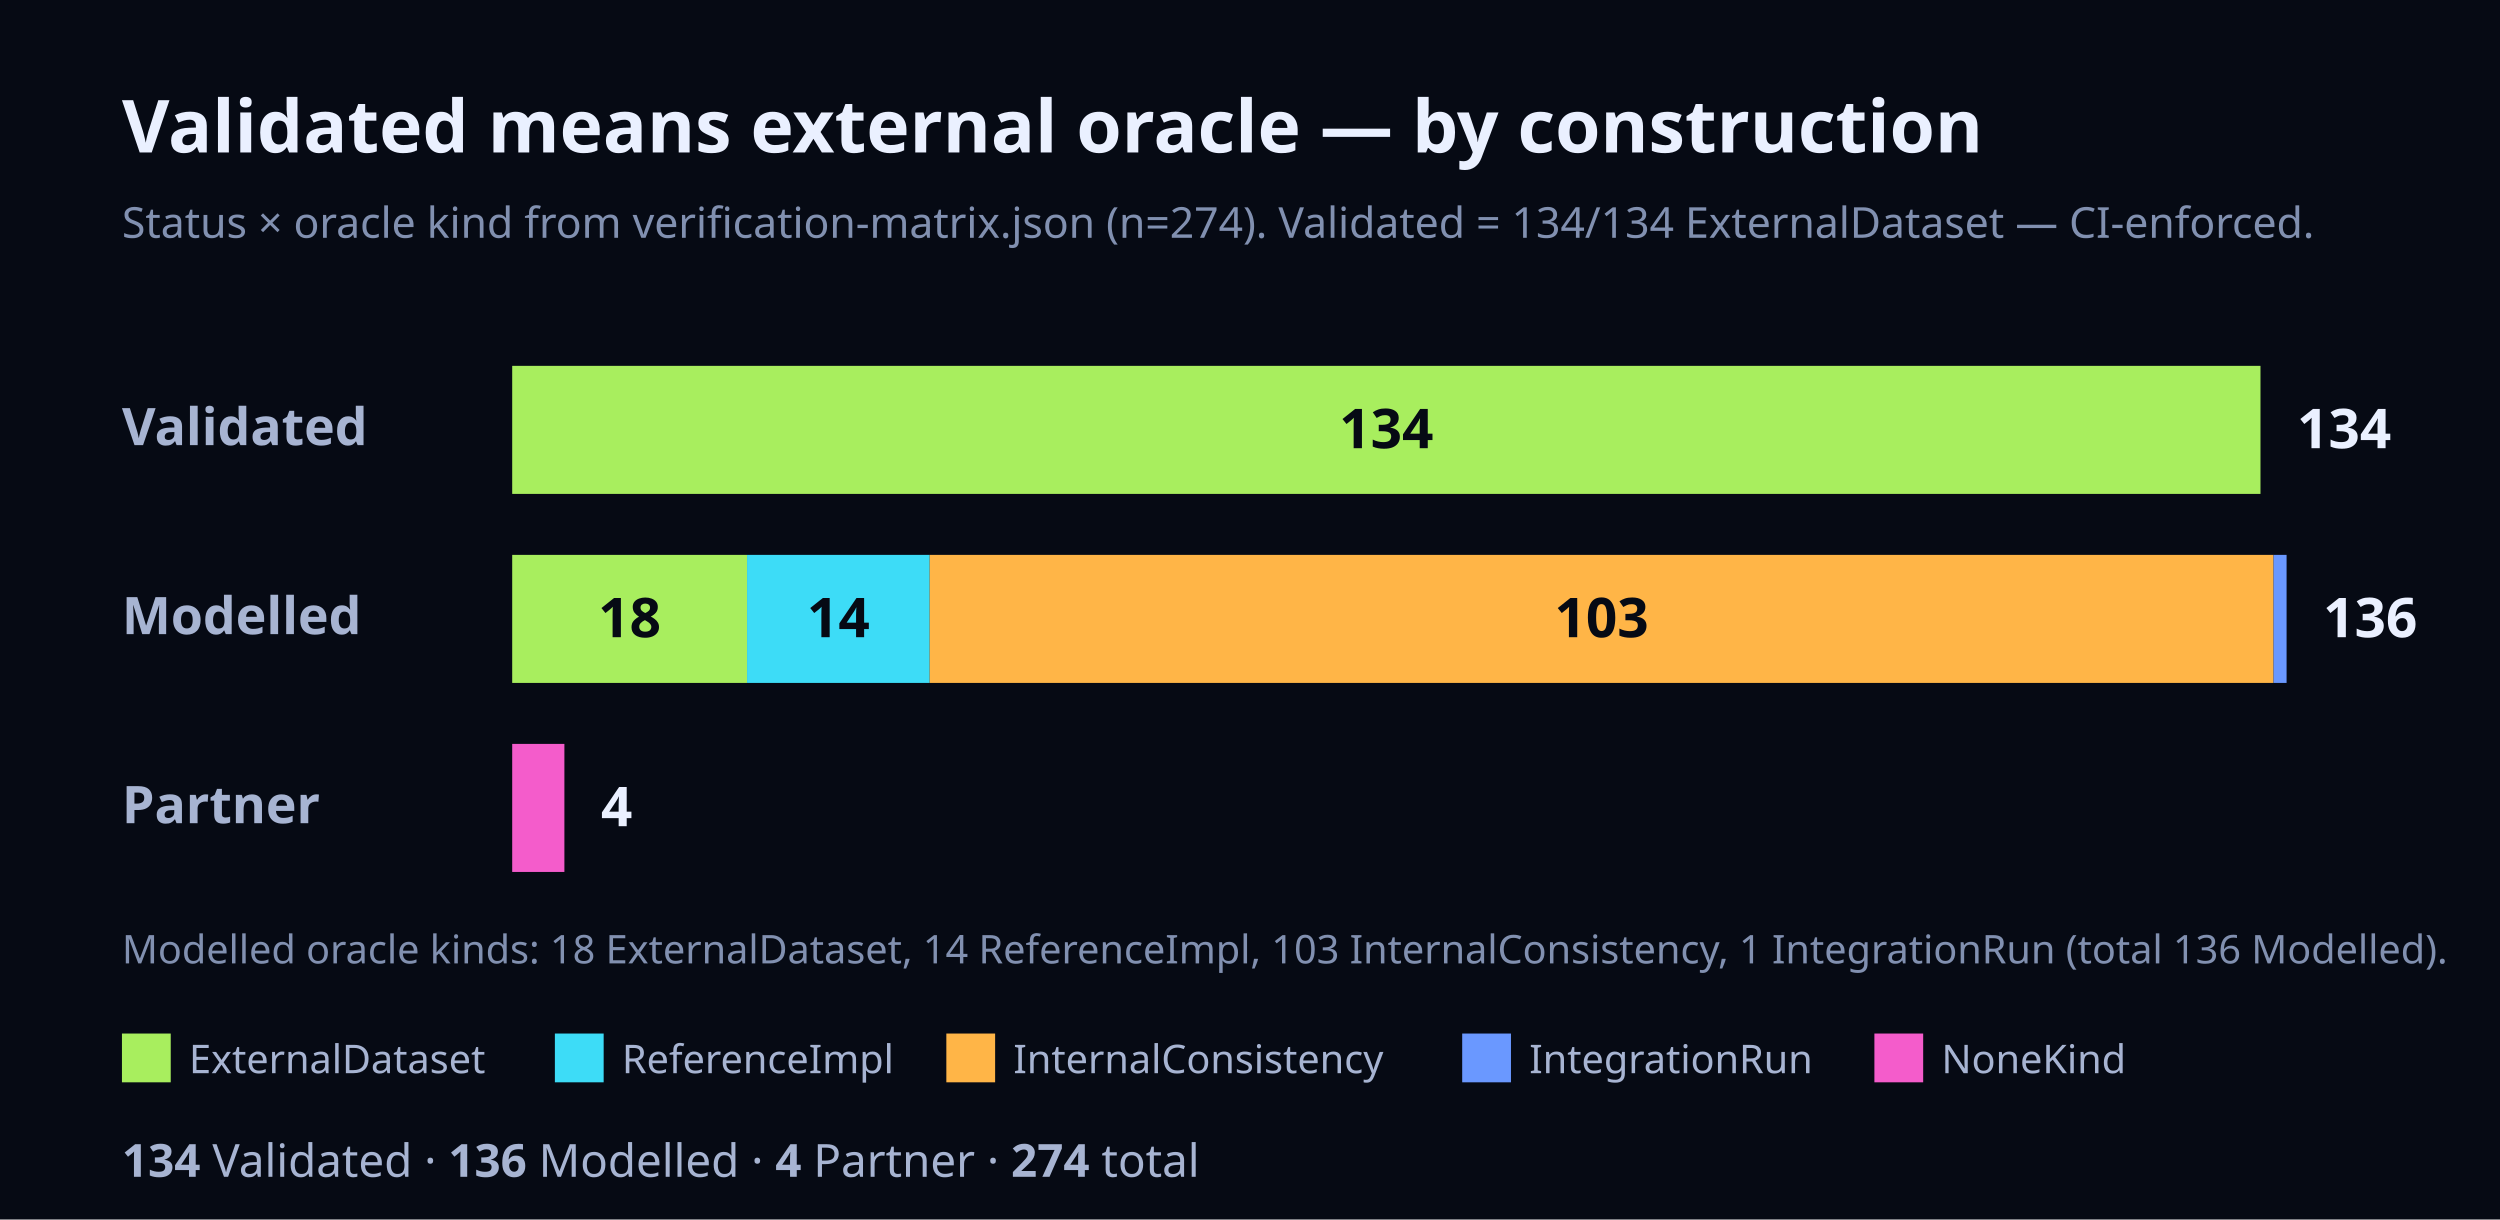
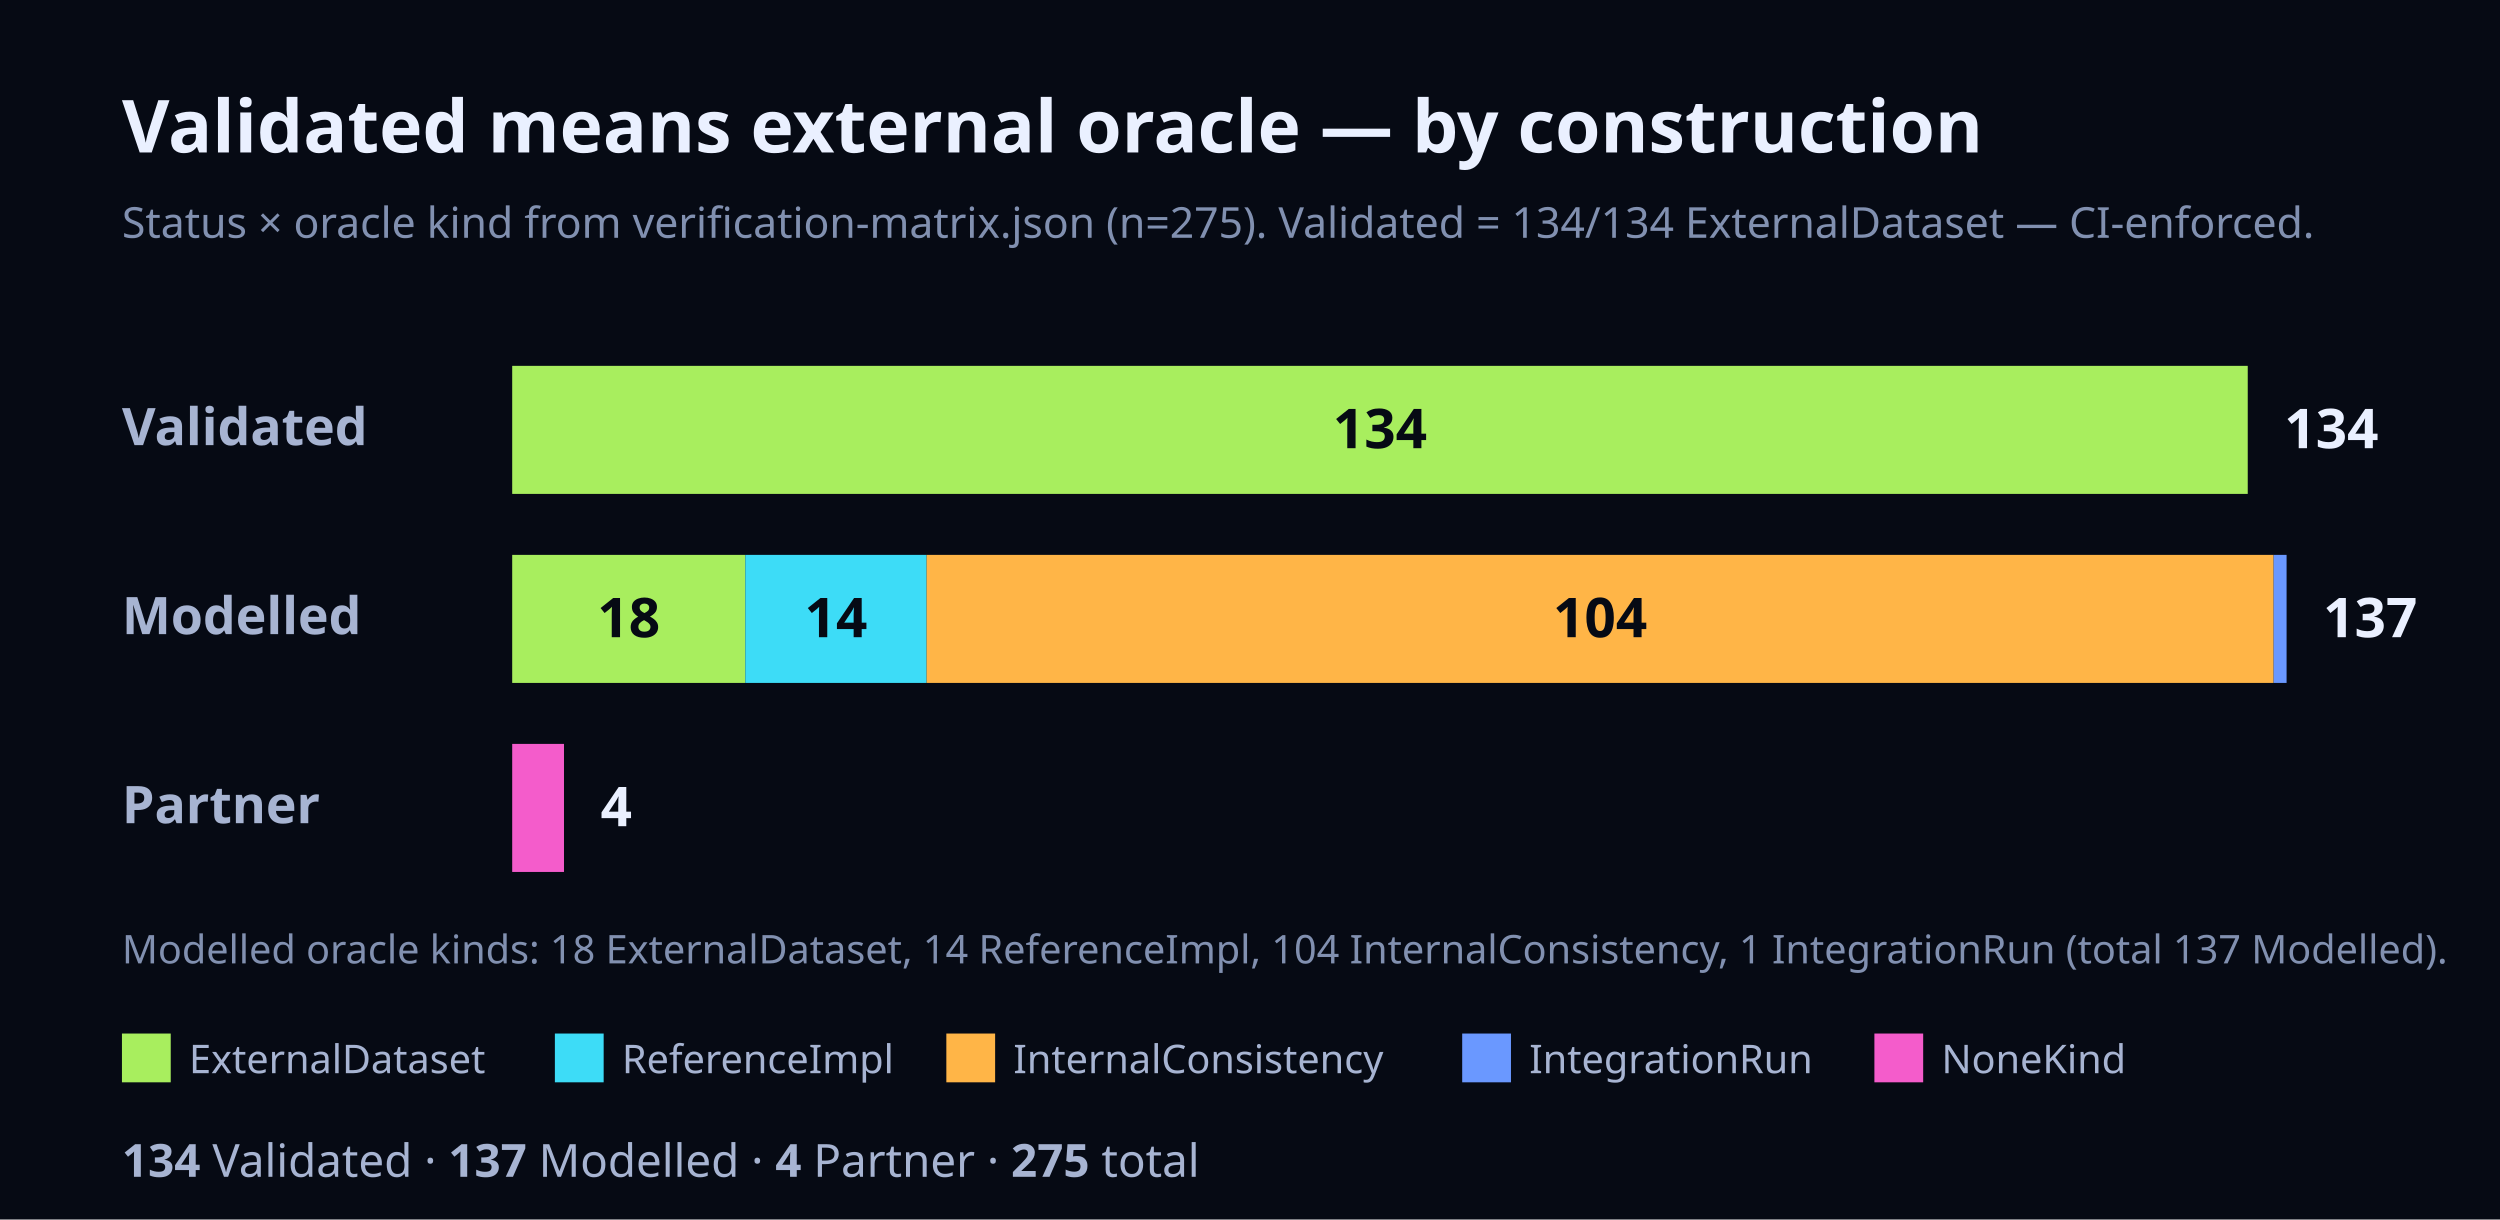
<svg xmlns="http://www.w3.org/2000/svg" width="820" height="400" viewBox="0 0 820 400" font-family="Geist, ui-sans-serif, system-ui, sans-serif">
  <rect x="0" y="0" width="820" height="400" fill="#060A14" />
  <text x="40" y="50" font-size="24" font-weight="700" fill="#EAF0FF">Validated means external oracle — by construction</text>
-   <text x="40" y="78" font-size="14" fill="#8190B0">Status × oracle kind from verification-matrix.json (n=274). Validated = 134/134 ExternalDataset — CI-enforced.</text>
+   <text x="40" y="78" font-size="14" fill="#8190B0">Status × oracle kind from verification-matrix.json (n=275). Validated = 134/134 ExternalDataset — CI-enforced.</text>
  <text x="40" y="146" font-size="17" font-weight="700" fill="#A7B4D2">Validated</text>
-   <rect x="168" y="120" width="573.44" height="42" fill="#A8EE5E" />
-   <text x="454.72" y="147" font-size="18" font-weight="700" fill="#060A14" text-anchor="middle">134</text>
-   <text x="753.44" y="147" font-size="18" font-weight="700" fill="#EAF0FF">134</text>
+   <rect x="168" y="120" width="569.26" height="42" fill="#A8EE5E" />
+   <text x="452.63" y="147" font-size="18" font-weight="700" fill="#060A14" text-anchor="middle">134</text>
+   <text x="749.26" y="147" font-size="18" font-weight="700" fill="#EAF0FF">134</text>
  <text x="40" y="208" font-size="17" font-weight="700" fill="#A7B4D2">Modelled</text>
-   <rect x="168" y="182" width="77.03" height="42" fill="#A8EE5E" />
-   <text x="206.51" y="209" font-size="18" font-weight="700" fill="#060A14" text-anchor="middle">18</text>
-   <rect x="245.03" y="182" width="59.91" height="42" fill="#3DDCF7" />
-   <text x="274.99" y="209" font-size="18" font-weight="700" fill="#060A14" text-anchor="middle">14</text>
-   <rect x="304.94" y="182" width="440.78" height="42" fill="#FFB547" />
-   <text x="525.33" y="209" font-size="18" font-weight="700" fill="#060A14" text-anchor="middle">103</text>
-   <rect x="745.72" y="182" width="4.28" height="42" fill="#6A98FF" />
-   <text x="762" y="209" font-size="18" font-weight="700" fill="#EAF0FF">136</text>
+   <rect x="168" y="182" width="76.47" height="42" fill="#A8EE5E" />
+   <text x="206.23" y="209" font-size="18" font-weight="700" fill="#060A14" text-anchor="middle">18</text>
+   <rect x="244.47" y="182" width="59.47" height="42" fill="#3DDCF7" />
+   <text x="274.2" y="209" font-size="18" font-weight="700" fill="#060A14" text-anchor="middle">14</text>
+   <rect x="303.94" y="182" width="441.81" height="42" fill="#FFB547" />
+   <text x="524.85" y="209" font-size="18" font-weight="700" fill="#060A14" text-anchor="middle">104</text>
+   <rect x="745.75" y="182" width="4.25" height="42" fill="#6A98FF" />
+   <text x="762" y="209" font-size="18" font-weight="700" fill="#EAF0FF">137</text>
  <text x="40" y="270" font-size="17" font-weight="700" fill="#A7B4D2">Partner</text>
-   <rect x="168" y="244" width="17.12" height="42" fill="#F45CCB" />
-   <text x="197.12" y="271" font-size="18" font-weight="700" fill="#EAF0FF">4</text>
-   <text x="40" y="316" font-size="13" fill="#8190B0">Modelled oracle kinds: 18 ExternalDataset, 14 ReferenceImpl, 103 InternalConsistency, 1 IntegrationRun (total 136 Modelled).</text>
+   <rect x="168" y="244" width="16.99" height="42" fill="#F45CCB" />
+   <text x="196.99" y="271" font-size="18" font-weight="700" fill="#EAF0FF">4</text>
+   <text x="40" y="316" font-size="13" fill="#8190B0">Modelled oracle kinds: 18 ExternalDataset, 14 ReferenceImpl, 104 InternalConsistency, 1 IntegrationRun (total 137 Modelled).</text>
  <rect x="40" y="339" width="16" height="16" fill="#A8EE5E" />
  <text x="62" y="352" font-size="13" fill="#A7B4D2">ExternalDataset</text>
  <rect x="182" y="339" width="16" height="16" fill="#3DDCF7" />
  <text x="204" y="352" font-size="13" fill="#A7B4D2">ReferenceImpl</text>
  <rect x="310.4" y="339" width="16" height="16" fill="#FFB547" />
  <text x="332.4" y="352" font-size="13" fill="#A7B4D2">InternalConsistency</text>
  <rect x="479.6" y="339" width="16" height="16" fill="#6A98FF" />
  <text x="501.6" y="352" font-size="13" fill="#A7B4D2">IntegrationRun</text>
  <rect x="614.8" y="339" width="16" height="16" fill="#F45CCB" />
  <text x="636.8" y="352" font-size="13" fill="#A7B4D2">NoneKind</text>
  <text x="40" y="386" font-size="15" fill="#A7B4D2">
-     <tspan font-weight="700">134</tspan> Validated · <tspan font-weight="700">136</tspan> Modelled · <tspan font-weight="700">4</tspan> Partner · <tspan font-weight="700">274</tspan> total</text>
+     <tspan font-weight="700">134</tspan> Validated · <tspan font-weight="700">137</tspan> Modelled · <tspan font-weight="700">4</tspan> Partner · <tspan font-weight="700">275</tspan> total</text>
</svg>
